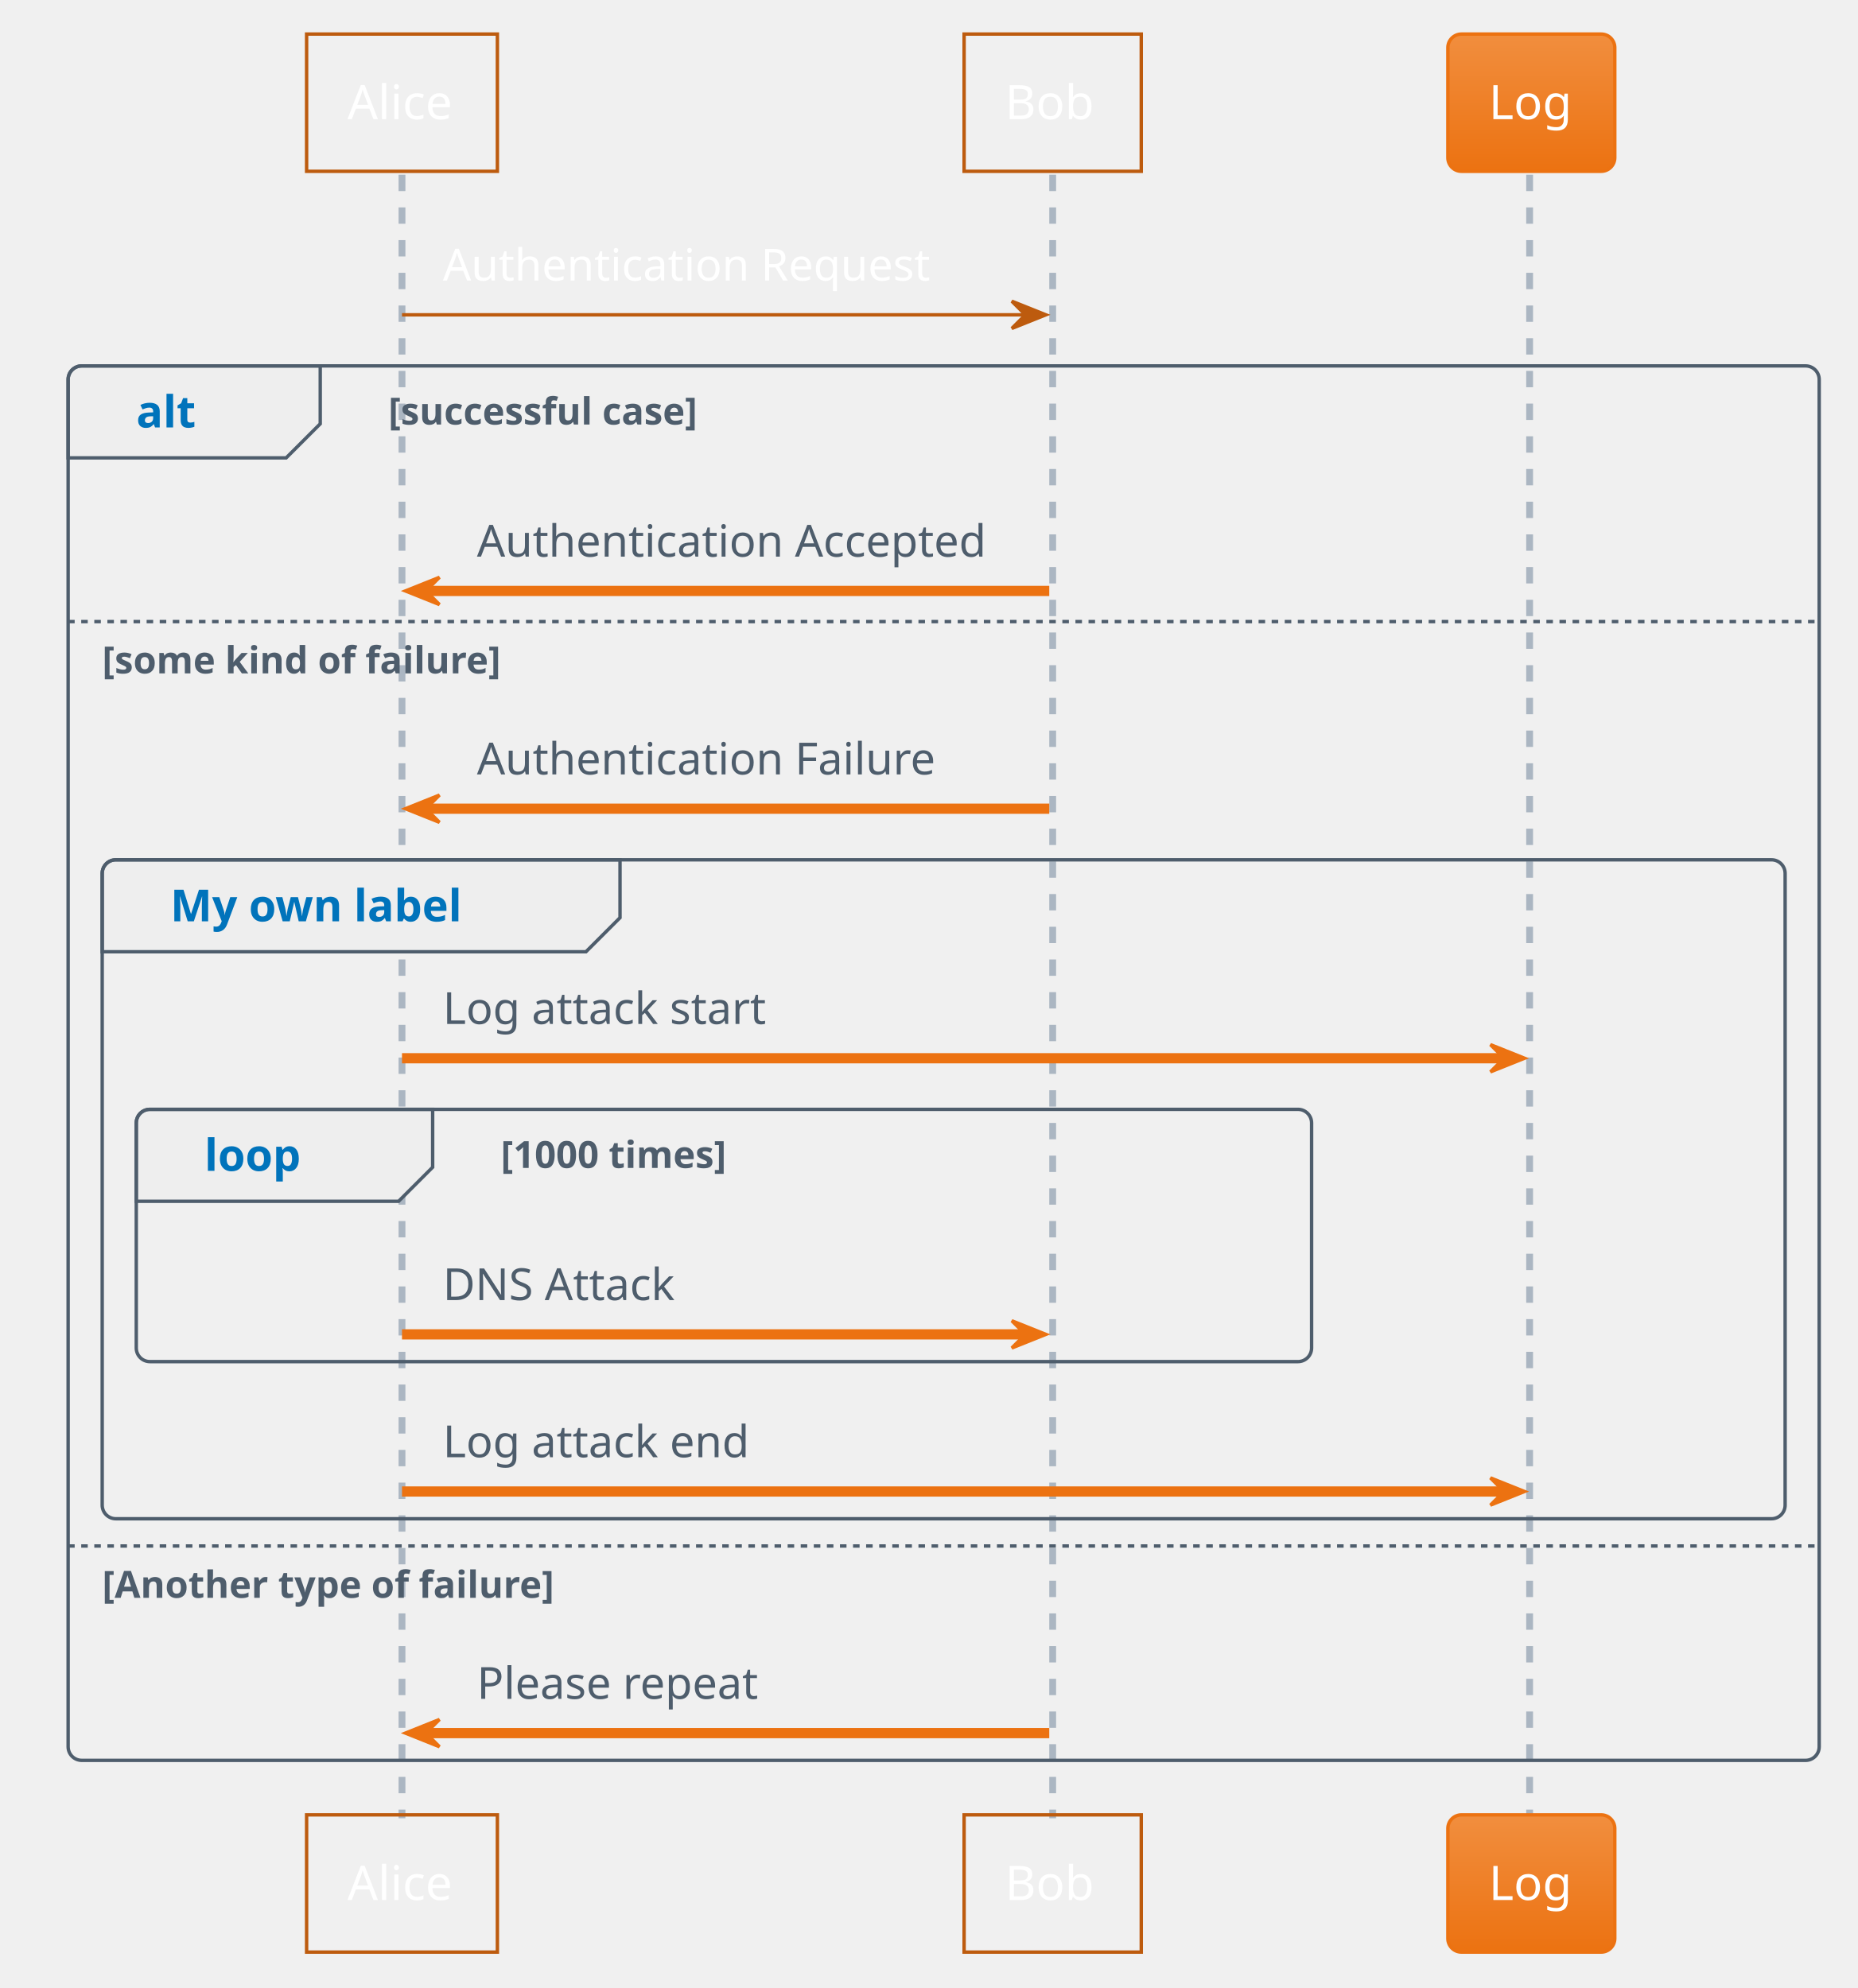
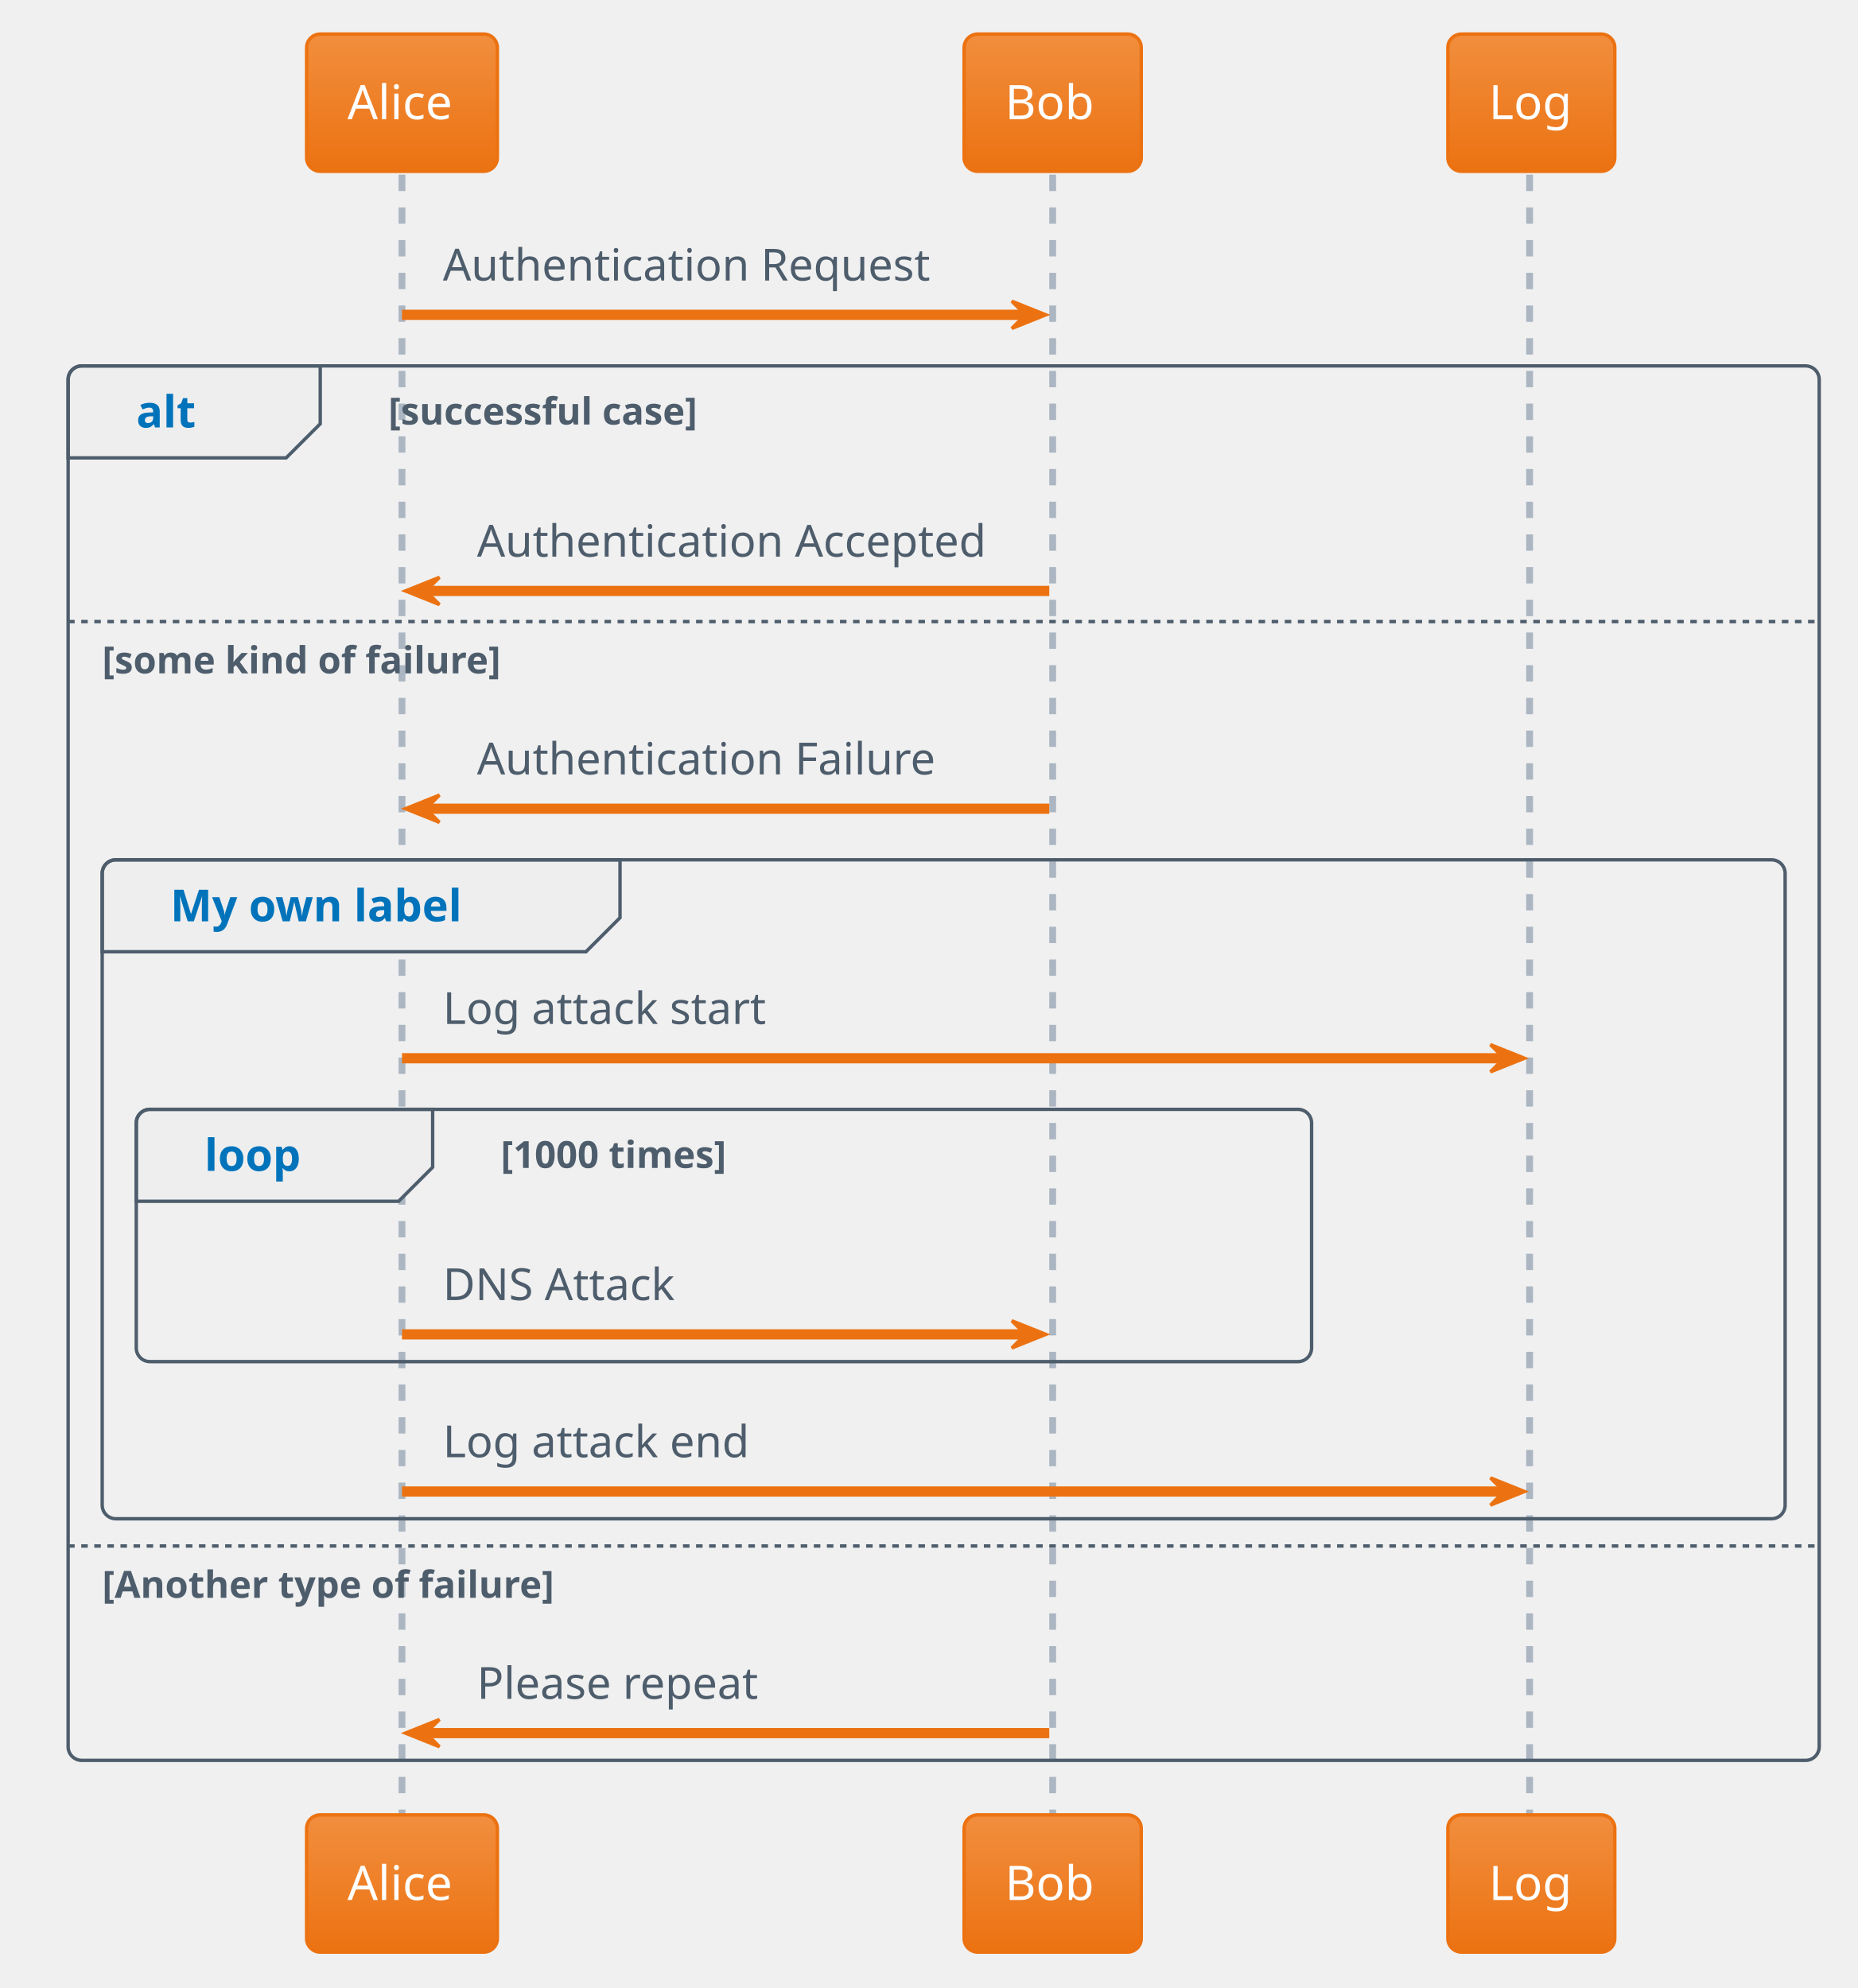
<svg xmlns="http://www.w3.org/2000/svg" contentScriptType="application/ecmascript" contentStyleType="text/css" height="608.333px" preserveAspectRatio="none" style="width:568px;height:608px;background:#00000000;" version="1.1" viewBox="0 0 568 608" width="568.75px" zoomAndPan="magnify">
  <defs>
    <linearGradient id="gy2tn2kzv302z0" x1="50%" x2="50%" y1="0%" y2="100%">
      <stop offset="0%" stop-color="#F18E3E" />
      <stop offset="100%" stop-color="#EC7211" />
    </linearGradient>
  </defs>
  <g>
    <line style="stroke:#ABB6C2;stroke-width:2.083;stroke-dasharray:5.0,5.0;" x1="122.917" x2="122.917" y1="53.434" y2="556.087" />
    <line style="stroke:#ABB6C2;stroke-width:2.083;stroke-dasharray:5.0,5.0;" x1="321.875" x2="321.875" y1="53.434" y2="556.087" />
    <line style="stroke:#ABB6C2;stroke-width:2.083;stroke-dasharray:5.0,5.0;" x1="467.708" x2="467.708" y1="53.434" y2="556.087" />
-     <rect height="41.976" style="stroke:#BD5B0E;stroke-width:1.042;fill:none;" width="58.333" x="93.75" y="10.417" />
-     <text fill="#FFFFFF" font-family="sans-serif" font-size="14.583" lengthAdjust="spacing" textLength="33.333" x="106.25" y="36.453">Alice</text>
-     <rect height="41.976" style="stroke:#BD5B0E;stroke-width:1.042;fill:none;" width="58.333" x="93.75" y="555.046" />
-     <text fill="#FFFFFF" font-family="sans-serif" font-size="14.583" lengthAdjust="spacing" textLength="33.333" x="106.25" y="581.082">Alice</text>
-     <rect height="41.976" style="stroke:#BD5B0E;stroke-width:1.042;fill:none;" width="54.167" x="294.792" y="10.417" />
-     <text fill="#FFFFFF" font-family="sans-serif" font-size="14.583" lengthAdjust="spacing" textLength="29.167" x="307.292" y="36.453">Bob</text>
-     <rect height="41.976" style="stroke:#BD5B0E;stroke-width:1.042;fill:none;" width="54.167" x="294.792" y="555.046" />
-     <text fill="#FFFFFF" font-family="sans-serif" font-size="14.583" lengthAdjust="spacing" textLength="29.167" x="307.292" y="581.082">Bob</text>
+     <rect fill="url(#gy2tn2kzv302z0)" height="41.976" rx="4.167" ry="4.167" style="stroke:#EC7211;stroke-width:1.042;" width="58.333" x="93.75" y="10.417" />
+     <text fill="#FFFFFF" font-family="&quot;Verdana&quot;" font-size="14.583" lengthAdjust="spacing" textLength="33.333" x="106.25" y="36.453">Alice</text>
+     <rect fill="url(#gy2tn2kzv302z0)" height="41.976" rx="4.167" ry="4.167" style="stroke:#EC7211;stroke-width:1.042;" width="58.333" x="93.75" y="555.046" />
+     <text fill="#FFFFFF" font-family="&quot;Verdana&quot;" font-size="14.583" lengthAdjust="spacing" textLength="33.333" x="106.25" y="581.082">Alice</text>
+     <rect fill="url(#gy2tn2kzv302z0)" height="41.976" rx="4.167" ry="4.167" style="stroke:#EC7211;stroke-width:1.042;" width="54.167" x="294.792" y="10.417" />
+     <text fill="#FFFFFF" font-family="&quot;Verdana&quot;" font-size="14.583" lengthAdjust="spacing" textLength="29.167" x="307.292" y="36.453">Bob</text>
+     <rect fill="url(#gy2tn2kzv302z0)" height="41.976" rx="4.167" ry="4.167" style="stroke:#EC7211;stroke-width:1.042;" width="54.167" x="294.792" y="555.046" />
+     <text fill="#FFFFFF" font-family="&quot;Verdana&quot;" font-size="14.583" lengthAdjust="spacing" textLength="29.167" x="307.292" y="581.082">Bob</text>
    <rect fill="url(#gy2tn2kzv302z0)" height="41.976" rx="4.167" ry="4.167" style="stroke:#EC7211;stroke-width:1.042;" width="51.042" x="442.708" y="10.417" />
    <text fill="#FFFFFF" font-family="&quot;Verdana&quot;" font-size="14.583" lengthAdjust="spacing" textLength="26.042" x="455.208" y="36.453">Log</text>
    <rect fill="url(#gy2tn2kzv302z0)" height="41.976" rx="4.167" ry="4.167" style="stroke:#EC7211;stroke-width:1.042;" width="51.042" x="442.708" y="555.046" />
    <text fill="#FFFFFF" font-family="&quot;Verdana&quot;" font-size="14.583" lengthAdjust="spacing" textLength="26.042" x="455.208" y="581.082">Log</text>
-     <polygon fill="#BD5B0E" points="309.375,92.114,319.792,96.281,309.375,100.448,313.542,96.281" style="stroke:#BD5B0E;stroke-width:1.042;" />
-     <line style="stroke:#BD5B0E;stroke-width:1.042;" x1="122.917" x2="315.625" y1="96.281" y2="96.281" />
-     <text fill="#FFFFFF" font-family="sans-serif" font-size="13.542" lengthAdjust="spacing" textLength="155.208" x="135.417" y="85.796">Authentication Request</text>
+     <polygon fill="#EC7211" points="309.375,92.114,319.792,96.281,309.375,100.448,313.542,96.281" style="stroke:#EC7211;stroke-width:1.042;" />
+     <line style="stroke:#EC7211;stroke-width:3.125;" x1="122.917" x2="315.625" y1="96.281" y2="96.281" />
+     <text fill="#4E5D6C" font-family="&quot;Verdana&quot;" font-size="13.542" lengthAdjust="spacing" textLength="155.208" x="135.417" y="85.796">Authentication Request</text>
    <path d="M25,111.906 L97.917,111.906 L97.917,129.614 L87.5,140.031 L20.833,140.031 L20.833,116.073 A4.167,4.167 0 0 1 25,111.906 " fill="#EEEEEE" style="stroke:#4E5D6C;stroke-width:1.042;" />
    <rect fill="none" height="426.473" rx="4.167" ry="4.167" style="stroke:#4E5D6C;stroke-width:1.042;" width="535.417" x="20.833" y="111.906" />
    <text fill="#0073BB" font-family="&quot;Verdana&quot;" font-size="13.542" font-weight="bold" lengthAdjust="spacing" textLength="19.792" x="41.667" y="130.726">alt</text>
    <text fill="#4E5D6C" font-family="&quot;Verdana&quot;" font-size="11.458" font-weight="bold" lengthAdjust="spacing" textLength="116.667" x="118.75" y="129.833">[successful case]</text>
    <polygon fill="#EC7211" points="134.375,176.562,123.958,180.729,134.375,184.896,130.208,180.729" style="stroke:#EC7211;stroke-width:1.042;" />
    <line style="stroke:#EC7211;stroke-width:3.125;" x1="128.125" x2="320.833" y1="180.729" y2="180.729" />
    <text fill="#4E5D6C" font-family="&quot;Verdana&quot;" font-size="13.542" lengthAdjust="spacing" textLength="163.542" x="145.833" y="170.244">Authentication Accepted</text>
    <line style="stroke:#4E5D6C;stroke-width:1.042;stroke-dasharray:2.0,2.0;" x1="20.833" x2="556.25" y1="190.104" y2="190.104" />
    <text fill="#4E5D6C" font-family="&quot;Verdana&quot;" font-size="11.458" font-weight="bold" lengthAdjust="spacing" textLength="143.75" x="31.25" y="205.948">[some kind of failure]</text>
    <polygon fill="#EC7211" points="134.375,243.164,123.958,247.331,134.375,251.497,130.208,247.331" style="stroke:#EC7211;stroke-width:1.042;" />
    <line style="stroke:#EC7211;stroke-width:3.125;" x1="128.125" x2="320.833" y1="247.331" y2="247.331" />
    <text fill="#4E5D6C" font-family="&quot;Verdana&quot;" font-size="13.542" lengthAdjust="spacing" textLength="144.792" x="145.833" y="236.845">Authentication Failure</text>
    <path d="M35.417,262.956 L189.583,262.956 L189.583,280.664 L179.167,291.081 L31.25,291.081 L31.25,267.122 A4.167,4.167 0 0 1 35.417,262.956 " fill="#EEEEEE" style="stroke:#4E5D6C;stroke-width:1.042;" />
    <rect fill="none" height="201.53" rx="4.167" ry="4.167" style="stroke:#4E5D6C;stroke-width:1.042;" width="514.583" x="31.25" y="262.956" />
    <text fill="#0073BB" font-family="&quot;Verdana&quot;" font-size="13.542" font-weight="bold" lengthAdjust="spacing" textLength="101.042" x="52.083" y="281.775">My own label</text>
    <polygon fill="#EC7211" points="455.729,319.482,466.146,323.649,455.729,327.816,459.896,323.649" style="stroke:#EC7211;stroke-width:1.042;" />
    <line style="stroke:#EC7211;stroke-width:3.125;" x1="122.917" x2="461.979" y1="323.649" y2="323.649" />
    <text fill="#4E5D6C" font-family="&quot;Verdana&quot;" font-size="13.542" lengthAdjust="spacing" textLength="105.208" x="135.417" y="313.164">Log attack start</text>
    <path d="M45.833,339.274 L132.292,339.274 L132.292,356.982 L121.875,367.399 L41.667,367.399 L41.667,343.441 A4.167,4.167 0 0 1 45.833,339.274 " fill="#EEEEEE" style="stroke:#4E5D6C;stroke-width:1.042;" />
    <rect fill="none" height="77.157" rx="4.167" ry="4.167" style="stroke:#4E5D6C;stroke-width:1.042;" width="359.375" x="41.667" y="339.274" />
    <text fill="#0073BB" font-family="&quot;Verdana&quot;" font-size="13.542" font-weight="bold" lengthAdjust="spacing" textLength="33.333" x="62.5" y="358.094">loop</text>
    <text fill="#4E5D6C" font-family="&quot;Verdana&quot;" font-size="11.458" font-weight="bold" lengthAdjust="spacing" textLength="84.375" x="153.125" y="357.202">[1000 times]</text>
    <polygon fill="#EC7211" points="309.375,403.931,319.792,408.097,309.375,412.264,313.542,408.097" style="stroke:#EC7211;stroke-width:1.042;" />
    <line style="stroke:#EC7211;stroke-width:3.125;" x1="122.917" x2="315.625" y1="408.097" y2="408.097" />
    <text fill="#4E5D6C" font-family="&quot;Verdana&quot;" font-size="13.542" lengthAdjust="spacing" textLength="77.083" x="135.417" y="397.612">DNS Attack</text>
    <polygon fill="#EC7211" points="455.729,451.986,466.146,456.152,455.729,460.319,459.896,456.152" style="stroke:#EC7211;stroke-width:1.042;" />
    <line style="stroke:#EC7211;stroke-width:3.125;" x1="122.917" x2="461.979" y1="456.152" y2="456.152" />
    <text fill="#4E5D6C" font-family="&quot;Verdana&quot;" font-size="13.542" lengthAdjust="spacing" textLength="98.958" x="135.417" y="445.667">Log attack end</text>
    <line style="stroke:#4E5D6C;stroke-width:1.042;stroke-dasharray:2.0,2.0;" x1="20.833" x2="556.25" y1="472.819" y2="472.819" />
    <text fill="#4E5D6C" font-family="&quot;Verdana&quot;" font-size="11.458" font-weight="bold" lengthAdjust="spacing" textLength="161.458" x="31.25" y="488.663">[Another type of failure]</text>
    <polygon fill="#EC7211" points="134.375,525.879,123.958,530.046,134.375,534.212,130.208,530.046" style="stroke:#EC7211;stroke-width:1.042;" />
    <line style="stroke:#EC7211;stroke-width:3.125;" x1="128.125" x2="320.833" y1="530.046" y2="530.046" />
    <text fill="#4E5D6C" font-family="&quot;Verdana&quot;" font-size="13.542" lengthAdjust="spacing" textLength="91.667" x="145.833" y="519.56">Please repeat</text>
  </g>
</svg>
